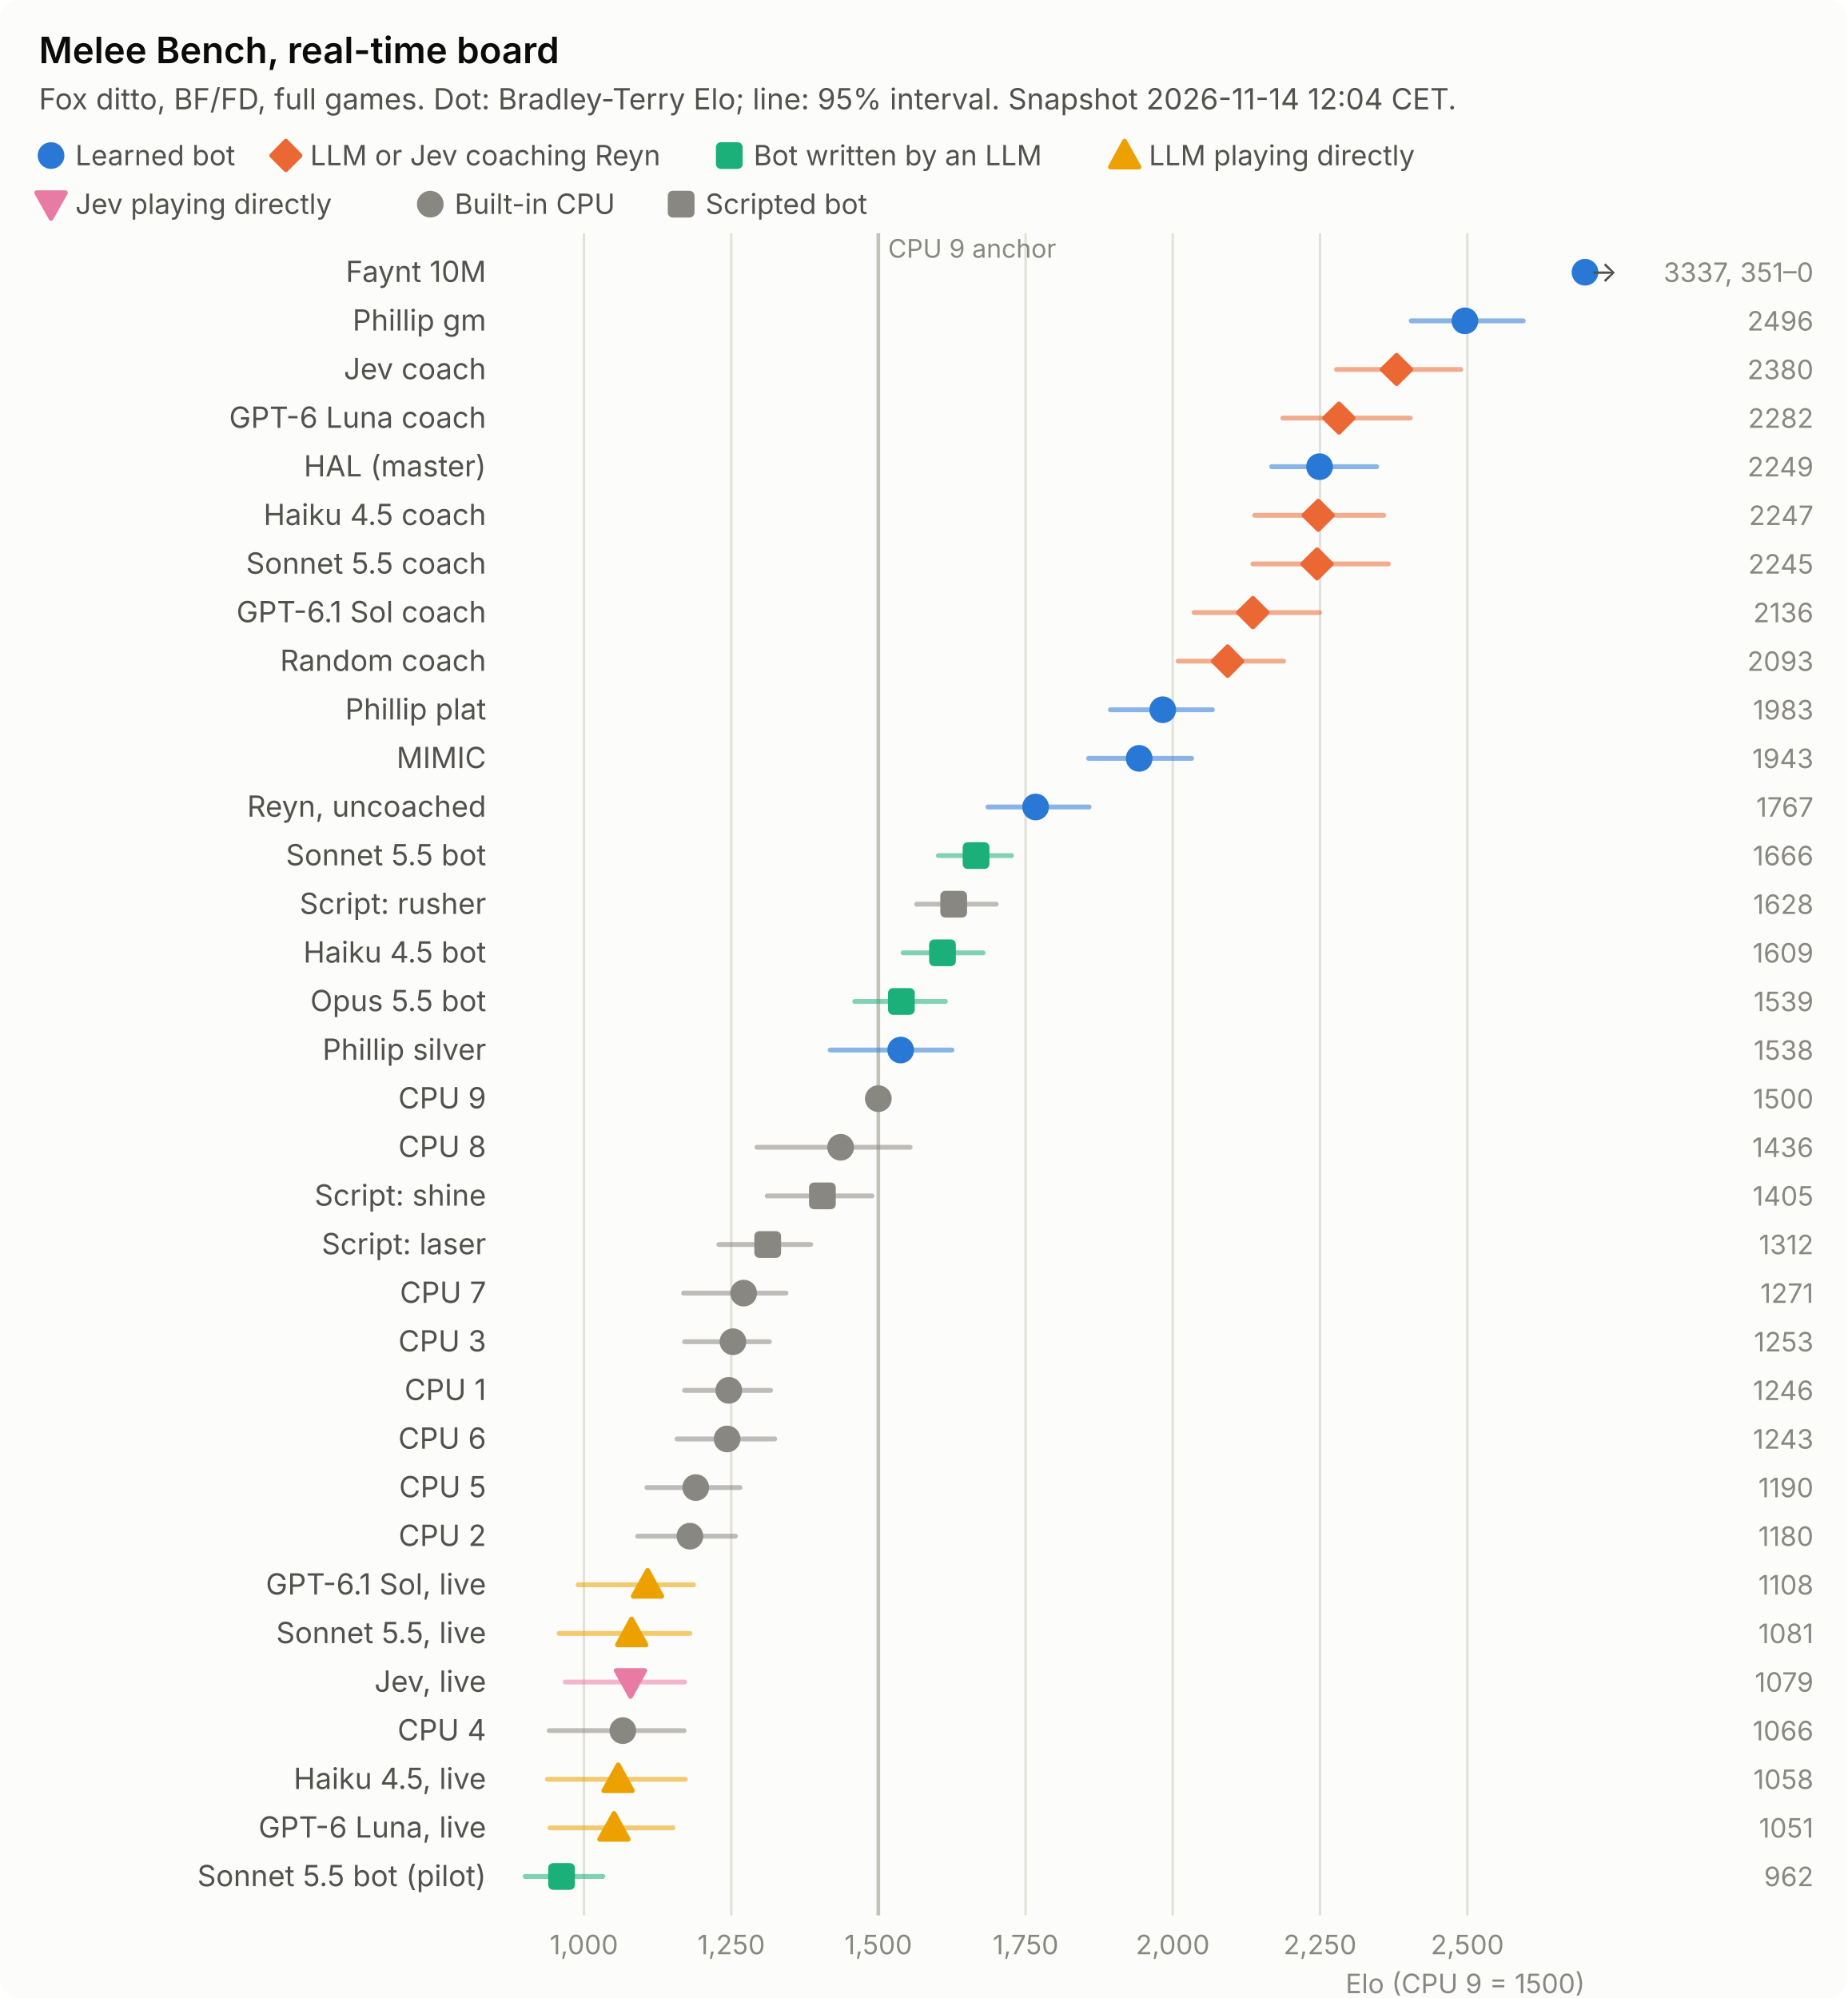
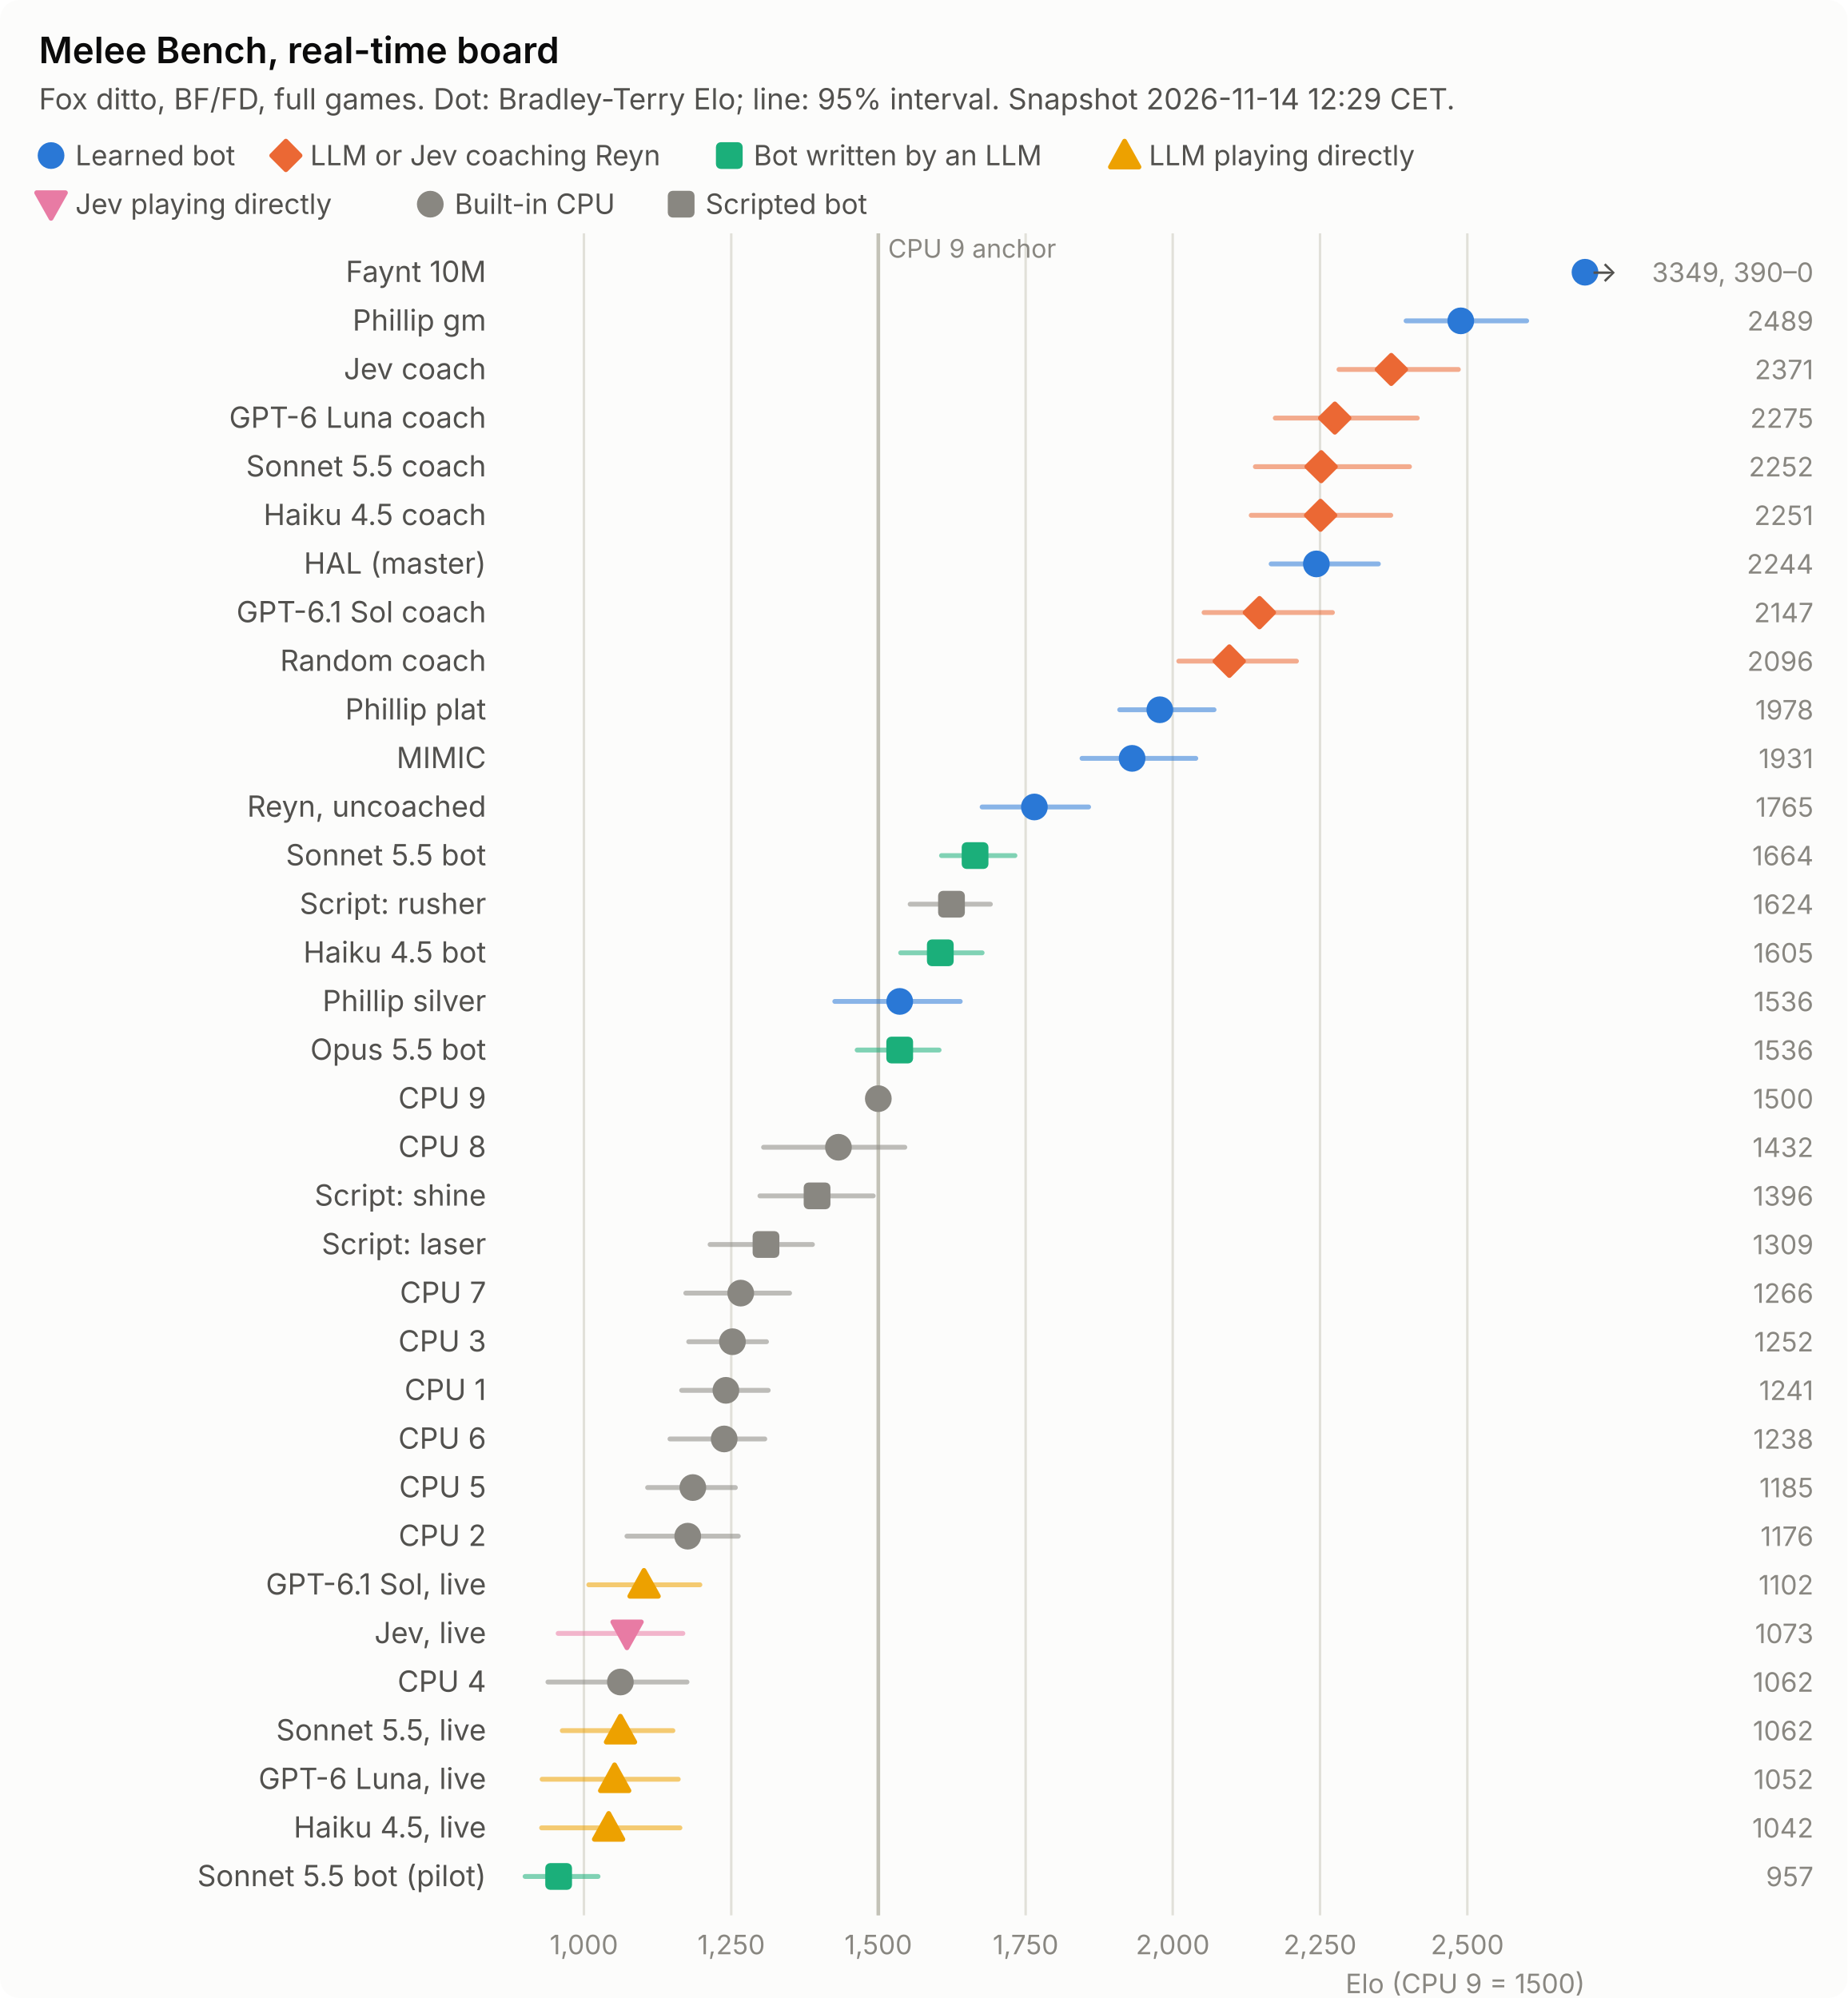
<svg xmlns="http://www.w3.org/2000/svg" viewBox="0 0 760 822" width="760" height="822" role="img" aria-label="Melee Bench, real-time board">
  <style>text{font-family:system-ui, -apple-system, "Segoe UI", sans-serif;font-variant-numeric:tabular-nums}.bg{fill:#fcfcfb}.ring{stroke:#fcfcfb}.t1{fill:#0b0b0b}.t2{fill:#52514e}.tm{fill:#898781}.grid{stroke:#e1e0d9}.axis{stroke:#c3c2b7}.band{fill:#52514e;fill-opacity:.09}.conn{stroke:#c3c2b7}.c-learned{fill:#2a78d6;stroke:#2a78d6}.c-coach{fill:#eb6834;stroke:#eb6834}.c-written{fill:#1baf7a;stroke:#1baf7a}.c-llm{fill:#eda100;stroke:#eda100}.c-jev{fill:#e87ba4;stroke:#e87ba4}.c-ref{fill:#898781;stroke:#898781}.ci{fill:none;stroke-width:2;stroke-linecap:round}.hollow{fill-opacity:0}@media (prefers-color-scheme: dark){.bg{fill:#1a1a19}.ring{stroke:#1a1a19}.t1{fill:#f0efec}.t2{fill:#c3c2b7}.tm{fill:#898781}.grid{stroke:#2c2c2a}.axis{stroke:#383835}.band{fill:#c3c2b7;fill-opacity:.10}.conn{stroke:#4a4a46}.c-learned{fill:#3987e5;stroke:#3987e5}.c-coach{fill:#d95926;stroke:#d95926}.c-written{fill:#199e70;stroke:#199e70}.c-llm{fill:#c98500;stroke:#c98500}.c-jev{fill:#d55181;stroke:#d55181}.c-ref{fill:#898781;stroke:#898781}}</style>
  <rect class="bg" x="0" y="0" width="760" height="822" rx="8" />
  <text x="16.0" y="26.0" class="t1" font-size="15" text-anchor="start" font-weight="600">Melee Bench, real-time board</text>
-   <text x="16.0" y="45.0" class="t2" font-size="12" text-anchor="start">Fox ditto, BF/FD, full games. Dot: Bradley-Terry Elo; line: 95% interval. Snapshot 2026-11-14 12:04 CET.</text>
+   <text x="16.0" y="45.0" class="t2" font-size="12" text-anchor="start">Fox ditto, BF/FD, full games. Dot: Bradley-Terry Elo; line: 95% interval. Snapshot 2026-11-14 12:29 CET.</text>
  <circle cx="21.0" cy="64.0" r="4.5" class="c-learned ring" stroke-width="2" />
  <text x="31.0" y="68.0" class="t2" font-size="11.5" text-anchor="start">Learned bot</text>
  <polygon points="117.6,58.1 123.4,64.0 117.6,69.8 111.8,64.0" class="c-coach ring" stroke-width="2" stroke-linejoin="round" />
  <text x="127.6" y="68.0" class="t2" font-size="11.5" text-anchor="start">LLM or Jev coaching Reyn</text>
  <rect x="295.5" y="59.5" width="9.0" height="9.0" rx="1" class="c-written ring" stroke-width="2" />
  <text x="310.0" y="68.0" class="t2" font-size="11.5" text-anchor="start">Bot written by an LLM</text>
  <polygon points="462.6,58.1 468.5,68.7 456.8,68.7" class="c-llm ring" stroke-width="2" stroke-linejoin="round" />
  <text x="472.6" y="68.0" class="t2" font-size="11.5" text-anchor="start">LLM playing directly</text>
  <polygon points="21.0,89.8 26.9,79.3 15.1,79.3" class="c-jev ring" stroke-width="2" stroke-linejoin="round" />
  <text x="31.0" y="88.0" class="t2" font-size="11.5" text-anchor="start">Jev playing directly</text>
  <circle cx="177.0" cy="84.0" r="4.5" class="c-ref ring" stroke-width="2" />
  <text x="187.0" y="88.0" class="t2" font-size="11.5" text-anchor="start">Built-in CPU</text>
  <rect x="275.7" y="79.5" width="9.0" height="9.0" rx="1" class="c-ref ring" stroke-width="2" />
  <text x="290.2" y="88.0" class="t2" font-size="11.5" text-anchor="start">Scripted bot</text>
  <line x1="240.2" x2="240.2" y1="96" y2="788" class="grid" stroke-width="1" />
  <text x="240.2" y="804.0" class="tm" font-size="11" text-anchor="middle">1,000</text>
  <line x1="300.8" x2="300.8" y1="96" y2="788" class="grid" stroke-width="1" />
  <text x="300.8" y="804.0" class="tm" font-size="11" text-anchor="middle">1,250</text>
  <line x1="361.3" x2="361.3" y1="96" y2="788" class="grid" stroke-width="1" />
  <text x="361.3" y="804.0" class="tm" font-size="11" text-anchor="middle">1,500</text>
  <line x1="421.9" x2="421.9" y1="96" y2="788" class="grid" stroke-width="1" />
  <text x="421.9" y="804.0" class="tm" font-size="11" text-anchor="middle">1,750</text>
  <line x1="482.4" x2="482.4" y1="96" y2="788" class="grid" stroke-width="1" />
  <text x="482.4" y="804.0" class="tm" font-size="11" text-anchor="middle">2,000</text>
  <line x1="543.0" x2="543.0" y1="96" y2="788" class="grid" stroke-width="1" />
  <text x="543.0" y="804.0" class="tm" font-size="11" text-anchor="middle">2,250</text>
  <line x1="603.6" x2="603.6" y1="96" y2="788" class="grid" stroke-width="1" />
  <text x="603.6" y="804.0" class="tm" font-size="11" text-anchor="middle">2,500</text>
  <text x="652.0" y="820.0" class="tm" font-size="11" text-anchor="end">Elo (CPU 9 = 1500)</text>
  <line x1="361.3" x2="361.3" y1="96" y2="788" class="axis" stroke-width="1.5" />
  <text x="365.3" y="106.0" class="tm" font-size="10.5" text-anchor="start">CPU 9 anchor</text>
  <text x="200.0" y="116.0" class="t2" font-size="12" text-anchor="end">Faynt 10M</text>
  <line x1="652.0" x2="652.0" y1="112.0" y2="112.0" class="ci c-learned" stroke-opacity=".55" />
  <circle cx="652.0" cy="112.0" r="4.5" class="c-learned ring" stroke-width="2" />
  <text x="654.0" y="116.0" class="t2" font-size="12" text-anchor="start">→</text>
-   <text x="746.0" y="116.0" class="tm" font-size="11" text-anchor="end">3337, 351–0</text>
+   <text x="746.0" y="116.0" class="tm" font-size="11" text-anchor="end">3349, 390–0</text>
  <text x="200.0" y="136.0" class="t2" font-size="12" text-anchor="end">Phillip gm</text>
-   <line x1="580.5" x2="626.6" y1="132.0" y2="132.0" class="ci c-learned" stroke-opacity=".55" />
-   <circle cx="602.6" cy="132.0" r="4.5" class="c-learned ring" stroke-width="2" />
-   <text x="746.0" y="136.0" class="tm" font-size="11" text-anchor="end">2496</text>
+   <line x1="578.4" x2="628.0" y1="132.0" y2="132.0" class="ci c-learned" stroke-opacity=".55" />
+   <circle cx="600.9" cy="132.0" r="4.5" class="c-learned ring" stroke-width="2" />
+   <text x="746.0" y="136.0" class="tm" font-size="11" text-anchor="end">2489</text>
  <text x="200.0" y="156.0" class="t2" font-size="12" text-anchor="end">Jev coach</text>
-   <line x1="549.8" x2="600.9" y1="152.0" y2="152.0" class="ci c-coach" stroke-opacity=".55" />
-   <polygon points="574.5,146.2 580.3,152.0 574.5,157.8 568.6,152.0" class="c-coach ring" stroke-width="2" stroke-linejoin="round" />
-   <text x="746.0" y="156.0" class="tm" font-size="11" text-anchor="end">2380</text>
+   <line x1="550.8" x2="599.9" y1="152.0" y2="152.0" class="ci c-coach" stroke-opacity=".55" />
+   <polygon points="572.3,146.2 578.2,152.0 572.3,157.8 566.5,152.0" class="c-coach ring" stroke-width="2" stroke-linejoin="round" />
+   <text x="746.0" y="156.0" class="tm" font-size="11" text-anchor="end">2371</text>
  <text x="200.0" y="176.0" class="t2" font-size="12" text-anchor="end">GPT-6 Luna coach</text>
-   <line x1="527.7" x2="580.1" y1="172.0" y2="172.0" class="ci c-coach" stroke-opacity=".55" />
-   <polygon points="550.8,166.2 556.6,172.0 550.8,177.8 544.9,172.0" class="c-coach ring" stroke-width="2" stroke-linejoin="round" />
-   <text x="746.0" y="176.0" class="tm" font-size="11" text-anchor="end">2282</text>
-   <text x="200.0" y="196.0" class="t2" font-size="12" text-anchor="end">HAL (master)</text>
-   <line x1="523.1" x2="566.3" y1="192.0" y2="192.0" class="ci c-learned" stroke-opacity=".55" />
-   <circle cx="542.8" cy="192.0" r="4.5" class="c-learned ring" stroke-width="2" />
-   <text x="746.0" y="196.0" class="tm" font-size="11" text-anchor="end">2249</text>
+   <line x1="524.6" x2="583.0" y1="172.0" y2="172.0" class="ci c-coach" stroke-opacity=".55" />
+   <polygon points="549.1,166.2 554.9,172.0 549.1,177.8 543.2,172.0" class="c-coach ring" stroke-width="2" stroke-linejoin="round" />
+   <text x="746.0" y="176.0" class="tm" font-size="11" text-anchor="end">2275</text>
+   <text x="200.0" y="196.0" class="t2" font-size="12" text-anchor="end">Sonnet 5.5 coach</text>
+   <line x1="516.4" x2="579.8" y1="192.0" y2="192.0" class="ci c-coach" stroke-opacity=".55" />
+   <polygon points="543.5,186.2 549.3,192.0 543.5,197.8 537.6,192.0" class="c-coach ring" stroke-width="2" stroke-linejoin="round" />
+   <text x="746.0" y="196.0" class="tm" font-size="11" text-anchor="end">2252</text>
  <text x="200.0" y="216.0" class="t2" font-size="12" text-anchor="end">Haiku 4.5 coach</text>
-   <line x1="516.1" x2="569.2" y1="212.0" y2="212.0" class="ci c-coach" stroke-opacity=".55" />
-   <polygon points="542.3,206.2 548.1,212.0 542.3,217.8 536.4,212.0" class="c-coach ring" stroke-width="2" stroke-linejoin="round" />
-   <text x="746.0" y="216.0" class="tm" font-size="11" text-anchor="end">2247</text>
-   <text x="200.0" y="236.0" class="t2" font-size="12" text-anchor="end">Sonnet 5.5 coach</text>
-   <line x1="515.4" x2="571.1" y1="232.0" y2="232.0" class="ci c-coach" stroke-opacity=".55" />
-   <polygon points="541.8,226.2 547.6,232.0 541.8,237.8 535.9,232.0" class="c-coach ring" stroke-width="2" stroke-linejoin="round" />
-   <text x="746.0" y="236.0" class="tm" font-size="11" text-anchor="end">2245</text>
+   <line x1="514.7" x2="572.1" y1="212.0" y2="212.0" class="ci c-coach" stroke-opacity=".55" />
+   <polygon points="543.2,206.2 549.1,212.0 543.2,217.8 537.4,212.0" class="c-coach ring" stroke-width="2" stroke-linejoin="round" />
+   <text x="746.0" y="216.0" class="tm" font-size="11" text-anchor="end">2251</text>
+   <text x="200.0" y="236.0" class="t2" font-size="12" text-anchor="end">HAL (master)</text>
+   <line x1="522.9" x2="567.0" y1="232.0" y2="232.0" class="ci c-learned" stroke-opacity=".55" />
+   <circle cx="541.5" cy="232.0" r="4.5" class="c-learned ring" stroke-width="2" />
+   <text x="746.0" y="236.0" class="tm" font-size="11" text-anchor="end">2244</text>
  <text x="200.0" y="256.0" class="t2" font-size="12" text-anchor="end">GPT-6.1 Sol coach</text>
-   <line x1="491.2" x2="542.8" y1="252.0" y2="252.0" class="ci c-coach" stroke-opacity=".55" />
-   <polygon points="515.4,246.2 521.2,252.0 515.4,257.9 509.5,252.0" class="c-coach ring" stroke-width="2" stroke-linejoin="round" />
-   <text x="746.0" y="256.0" class="tm" font-size="11" text-anchor="end">2136</text>
+   <line x1="495.3" x2="548.1" y1="252.0" y2="252.0" class="ci c-coach" stroke-opacity=".55" />
+   <polygon points="518.1,246.2 523.9,252.0 518.1,257.9 512.2,252.0" class="c-coach ring" stroke-width="2" stroke-linejoin="round" />
+   <text x="746.0" y="256.0" class="tm" font-size="11" text-anchor="end">2147</text>
  <text x="200.0" y="276.0" class="t2" font-size="12" text-anchor="end">Random coach</text>
-   <line x1="484.6" x2="528.0" y1="272.0" y2="272.0" class="ci c-coach" stroke-opacity=".55" />
-   <polygon points="505.0,266.1 510.8,272.0 505.0,277.9 499.1,272.0" class="c-coach ring" stroke-width="2" stroke-linejoin="round" />
-   <text x="746.0" y="276.0" class="tm" font-size="11" text-anchor="end">2093</text>
+   <line x1="484.9" x2="533.3" y1="272.0" y2="272.0" class="ci c-coach" stroke-opacity=".55" />
+   <polygon points="505.7,266.1 511.5,272.0 505.7,277.9 499.8,272.0" class="c-coach ring" stroke-width="2" stroke-linejoin="round" />
+   <text x="746.0" y="276.0" class="tm" font-size="11" text-anchor="end">2096</text>
  <text x="200.0" y="296.0" class="t2" font-size="12" text-anchor="end">Phillip plat</text>
-   <line x1="456.8" x2="498.7" y1="292.0" y2="292.0" class="ci c-learned" stroke-opacity=".55" />
-   <circle cx="478.3" cy="292.0" r="4.5" class="c-learned ring" stroke-width="2" />
-   <text x="746.0" y="296.0" class="tm" font-size="11" text-anchor="end">1983</text>
+   <line x1="460.6" x2="499.4" y1="292.0" y2="292.0" class="ci c-learned" stroke-opacity=".55" />
+   <circle cx="477.1" cy="292.0" r="4.5" class="c-learned ring" stroke-width="2" />
+   <text x="746.0" y="296.0" class="tm" font-size="11" text-anchor="end">1978</text>
  <text x="200.0" y="316.0" class="t2" font-size="12" text-anchor="end">MIMIC</text>
-   <line x1="447.8" x2="490.2" y1="312.0" y2="312.0" class="ci c-learned" stroke-opacity=".55" />
-   <circle cx="468.6" cy="312.0" r="4.5" class="c-learned ring" stroke-width="2" />
-   <text x="746.0" y="316.0" class="tm" font-size="11" text-anchor="end">1943</text>
+   <line x1="445.1" x2="491.9" y1="312.0" y2="312.0" class="ci c-learned" stroke-opacity=".55" />
+   <circle cx="465.7" cy="312.0" r="4.5" class="c-learned ring" stroke-width="2" />
+   <text x="746.0" y="316.0" class="tm" font-size="11" text-anchor="end">1931</text>
  <text x="200.0" y="336.0" class="t2" font-size="12" text-anchor="end">Reyn, uncoached</text>
-   <line x1="406.4" x2="448.0" y1="332.0" y2="332.0" class="ci c-learned" stroke-opacity=".55" />
-   <circle cx="426.0" cy="332.0" r="4.5" class="c-learned ring" stroke-width="2" />
-   <text x="746.0" y="336.0" class="tm" font-size="11" text-anchor="end">1767</text>
+   <line x1="404.0" x2="447.8" y1="332.0" y2="332.0" class="ci c-learned" stroke-opacity=".55" />
+   <circle cx="425.5" cy="332.0" r="4.5" class="c-learned ring" stroke-width="2" />
+   <text x="746.0" y="336.0" class="tm" font-size="11" text-anchor="end">1765</text>
  <text x="200.0" y="356.0" class="t2" font-size="12" text-anchor="end">Sonnet 5.5 bot</text>
-   <line x1="386.0" x2="416.1" y1="352.0" y2="352.0" class="ci c-written" stroke-opacity=".55" />
-   <rect x="397.0" y="347.5" width="9.0" height="9.0" rx="1" class="c-written ring" stroke-width="2" />
-   <text x="746.0" y="356.0" class="tm" font-size="11" text-anchor="end">1666</text>
+   <line x1="387.3" x2="417.5" y1="352.0" y2="352.0" class="ci c-written" stroke-opacity=".55" />
+   <rect x="396.6" y="347.5" width="9.0" height="9.0" rx="1" class="c-written ring" stroke-width="2" />
+   <text x="746.0" y="356.0" class="tm" font-size="11" text-anchor="end">1664</text>
  <text x="200.0" y="376.0" class="t2" font-size="12" text-anchor="end">Script: rusher</text>
-   <line x1="377.1" x2="409.8" y1="372.0" y2="372.0" class="ci c-ref" stroke-opacity=".55" />
-   <rect x="387.8" y="367.5" width="9.0" height="9.0" rx="1" class="c-ref ring" stroke-width="2" />
-   <text x="746.0" y="376.0" class="tm" font-size="11" text-anchor="end">1628</text>
+   <line x1="374.4" x2="407.4" y1="372.0" y2="372.0" class="ci c-ref" stroke-opacity=".55" />
+   <rect x="386.9" y="367.5" width="9.0" height="9.0" rx="1" class="c-ref ring" stroke-width="2" />
+   <text x="746.0" y="376.0" class="tm" font-size="11" text-anchor="end">1624</text>
  <text x="200.0" y="396.0" class="t2" font-size="12" text-anchor="end">Haiku 4.5 bot</text>
-   <line x1="371.5" x2="404.4" y1="392.0" y2="392.0" class="ci c-written" stroke-opacity=".55" />
-   <rect x="383.2" y="387.5" width="9.0" height="9.0" rx="1" class="c-written ring" stroke-width="2" />
-   <text x="746.0" y="396.0" class="tm" font-size="11" text-anchor="end">1609</text>
-   <text x="200.0" y="416.0" class="t2" font-size="12" text-anchor="end">Opus 5.5 bot</text>
-   <line x1="351.6" x2="388.9" y1="412.0" y2="412.0" class="ci c-written" stroke-opacity=".55" />
-   <rect x="366.3" y="407.5" width="9.0" height="9.0" rx="1" class="c-written ring" stroke-width="2" />
-   <text x="746.0" y="416.0" class="tm" font-size="11" text-anchor="end">1539</text>
-   <text x="200.0" y="436.0" class="t2" font-size="12" text-anchor="end">Phillip silver</text>
-   <line x1="341.5" x2="391.6" y1="432.0" y2="432.0" class="ci c-learned" stroke-opacity=".55" />
-   <circle cx="370.5" cy="432.0" r="4.5" class="c-learned ring" stroke-width="2" />
-   <text x="746.0" y="436.0" class="tm" font-size="11" text-anchor="end">1538</text>
+   <line x1="370.5" x2="404.0" y1="392.0" y2="392.0" class="ci c-written" stroke-opacity=".55" />
+   <rect x="382.3" y="387.5" width="9.0" height="9.0" rx="1" class="c-written ring" stroke-width="2" />
+   <text x="746.0" y="396.0" class="tm" font-size="11" text-anchor="end">1605</text>
+   <text x="200.0" y="416.0" class="t2" font-size="12" text-anchor="end">Phillip silver</text>
+   <line x1="343.4" x2="395.0" y1="412.0" y2="412.0" class="ci c-learned" stroke-opacity=".55" />
+   <circle cx="370.1" cy="412.0" r="4.5" class="c-learned ring" stroke-width="2" />
+   <text x="746.0" y="416.0" class="tm" font-size="11" text-anchor="end">1536</text>
+   <text x="200.0" y="436.0" class="t2" font-size="12" text-anchor="end">Opus 5.5 bot</text>
+   <line x1="352.6" x2="386.3" y1="432.0" y2="432.0" class="ci c-written" stroke-opacity=".55" />
+   <rect x="365.6" y="427.5" width="9.0" height="9.0" rx="1" class="c-written ring" stroke-width="2" />
+   <text x="746.0" y="436.0" class="tm" font-size="11" text-anchor="end">1536</text>
  <text x="200.0" y="456.0" class="t2" font-size="12" text-anchor="end">CPU 9</text>
  <line x1="361.3" x2="361.3" y1="452.0" y2="452.0" class="ci c-ref" stroke-opacity=".55" />
  <circle cx="361.3" cy="452.0" r="4.5" class="c-ref ring" stroke-width="2" />
  <text x="746.0" y="456.0" class="tm" font-size="11" text-anchor="end">1500</text>
  <text x="200.0" y="476.0" class="t2" font-size="12" text-anchor="end">CPU 8</text>
-   <line x1="311.4" x2="374.4" y1="472.0" y2="472.0" class="ci c-ref" stroke-opacity=".55" />
-   <circle cx="345.8" cy="472.0" r="4.5" class="c-ref ring" stroke-width="2" />
-   <text x="746.0" y="476.0" class="tm" font-size="11" text-anchor="end">1436</text>
+   <line x1="314.1" x2="372.2" y1="472.0" y2="472.0" class="ci c-ref" stroke-opacity=".55" />
+   <circle cx="344.9" cy="472.0" r="4.5" class="c-ref ring" stroke-width="2" />
+   <text x="746.0" y="476.0" class="tm" font-size="11" text-anchor="end">1432</text>
  <text x="200.0" y="496.0" class="t2" font-size="12" text-anchor="end">Script: shine</text>
-   <line x1="315.6" x2="358.7" y1="492.0" y2="492.0" class="ci c-ref" stroke-opacity=".55" />
-   <rect x="333.8" y="487.5" width="9.0" height="9.0" rx="1" class="c-ref ring" stroke-width="2" />
-   <text x="746.0" y="496.0" class="tm" font-size="11" text-anchor="end">1405</text>
+   <line x1="312.6" x2="359.2" y1="492.0" y2="492.0" class="ci c-ref" stroke-opacity=".55" />
+   <rect x="331.6" y="487.5" width="9.0" height="9.0" rx="1" class="c-ref ring" stroke-width="2" />
+   <text x="746.0" y="496.0" class="tm" font-size="11" text-anchor="end">1396</text>
  <text x="200.0" y="516.0" class="t2" font-size="12" text-anchor="end">Script: laser</text>
-   <line x1="295.7" x2="333.5" y1="512.0" y2="512.0" class="ci c-ref" stroke-opacity=".55" />
-   <rect x="311.3" y="507.5" width="9.0" height="9.0" rx="1" class="c-ref ring" stroke-width="2" />
-   <text x="746.0" y="516.0" class="tm" font-size="11" text-anchor="end">1312</text>
+   <line x1="292.1" x2="334.2" y1="512.0" y2="512.0" class="ci c-ref" stroke-opacity=".55" />
+   <rect x="310.6" y="507.5" width="9.0" height="9.0" rx="1" class="c-ref ring" stroke-width="2" />
+   <text x="746.0" y="516.0" class="tm" font-size="11" text-anchor="end">1309</text>
  <text x="200.0" y="536.0" class="t2" font-size="12" text-anchor="end">CPU 7</text>
-   <line x1="281.2" x2="323.3" y1="532.0" y2="532.0" class="ci c-ref" stroke-opacity=".55" />
-   <circle cx="305.9" cy="532.0" r="4.5" class="c-ref ring" stroke-width="2" />
-   <text x="746.0" y="536.0" class="tm" font-size="11" text-anchor="end">1271</text>
+   <line x1="282.1" x2="324.8" y1="532.0" y2="532.0" class="ci c-ref" stroke-opacity=".55" />
+   <circle cx="304.7" cy="532.0" r="4.5" class="c-ref ring" stroke-width="2" />
+   <text x="746.0" y="536.0" class="tm" font-size="11" text-anchor="end">1266</text>
  <text x="200.0" y="556.0" class="t2" font-size="12" text-anchor="end">CPU 3</text>
-   <line x1="281.6" x2="316.5" y1="552.0" y2="552.0" class="ci c-ref" stroke-opacity=".55" />
-   <circle cx="301.5" cy="552.0" r="4.5" class="c-ref ring" stroke-width="2" />
-   <text x="746.0" y="556.0" class="tm" font-size="11" text-anchor="end">1253</text>
+   <line x1="283.3" x2="315.3" y1="552.0" y2="552.0" class="ci c-ref" stroke-opacity=".55" />
+   <circle cx="301.3" cy="552.0" r="4.5" class="c-ref ring" stroke-width="2" />
+   <text x="746.0" y="556.0" class="tm" font-size="11" text-anchor="end">1252</text>
  <text x="200.0" y="576.0" class="t2" font-size="12" text-anchor="end">CPU 1</text>
-   <line x1="281.6" x2="317.0" y1="572.0" y2="572.0" class="ci c-ref" stroke-opacity=".55" />
-   <circle cx="299.8" cy="572.0" r="4.5" class="c-ref ring" stroke-width="2" />
-   <text x="746.0" y="576.0" class="tm" font-size="11" text-anchor="end">1246</text>
+   <line x1="280.4" x2="316.0" y1="572.0" y2="572.0" class="ci c-ref" stroke-opacity=".55" />
+   <circle cx="298.6" cy="572.0" r="4.5" class="c-ref ring" stroke-width="2" />
+   <text x="746.0" y="576.0" class="tm" font-size="11" text-anchor="end">1241</text>
  <text x="200.0" y="596.0" class="t2" font-size="12" text-anchor="end">CPU 6</text>
-   <line x1="278.5" x2="318.7" y1="592.0" y2="592.0" class="ci c-ref" stroke-opacity=".55" />
-   <circle cx="299.1" cy="592.0" r="4.5" class="c-ref ring" stroke-width="2" />
-   <text x="746.0" y="596.0" class="tm" font-size="11" text-anchor="end">1243</text>
+   <line x1="275.6" x2="314.6" y1="592.0" y2="592.0" class="ci c-ref" stroke-opacity=".55" />
+   <circle cx="297.9" cy="592.0" r="4.5" class="c-ref ring" stroke-width="2" />
+   <text x="746.0" y="596.0" class="tm" font-size="11" text-anchor="end">1238</text>
  <text x="200.0" y="616.0" class="t2" font-size="12" text-anchor="end">CPU 5</text>
-   <line x1="266.1" x2="304.4" y1="612.0" y2="612.0" class="ci c-ref" stroke-opacity=".55" />
-   <circle cx="286.2" cy="612.0" r="4.5" class="c-ref ring" stroke-width="2" />
-   <text x="746.0" y="616.0" class="tm" font-size="11" text-anchor="end">1190</text>
+   <line x1="266.4" x2="302.5" y1="612.0" y2="612.0" class="ci c-ref" stroke-opacity=".55" />
+   <circle cx="285.0" cy="612.0" r="4.5" class="c-ref ring" stroke-width="2" />
+   <text x="746.0" y="616.0" class="tm" font-size="11" text-anchor="end">1185</text>
  <text x="200.0" y="636.0" class="t2" font-size="12" text-anchor="end">CPU 2</text>
-   <line x1="262.3" x2="302.5" y1="632.0" y2="632.0" class="ci c-ref" stroke-opacity=".55" />
-   <circle cx="283.8" cy="632.0" r="4.5" class="c-ref ring" stroke-width="2" />
-   <text x="746.0" y="636.0" class="tm" font-size="11" text-anchor="end">1180</text>
+   <line x1="257.9" x2="303.7" y1="632.0" y2="632.0" class="ci c-ref" stroke-opacity=".55" />
+   <circle cx="282.9" cy="632.0" r="4.5" class="c-ref ring" stroke-width="2" />
+   <text x="746.0" y="636.0" class="tm" font-size="11" text-anchor="end">1176</text>
  <text x="200.0" y="656.0" class="t2" font-size="12" text-anchor="end">GPT-6.1 Sol, live</text>
-   <line x1="237.8" x2="285.3" y1="652.0" y2="652.0" class="ci c-llm" stroke-opacity=".55" />
-   <polygon points="266.4,646.1 272.2,656.7 260.5,656.7" class="c-llm ring" stroke-width="2" stroke-linejoin="round" />
-   <text x="746.0" y="656.0" class="tm" font-size="11" text-anchor="end">1108</text>
-   <text x="200.0" y="676.0" class="t2" font-size="12" text-anchor="end">Sonnet 5.5, live</text>
-   <line x1="230.0" x2="283.8" y1="672.0" y2="672.0" class="ci c-llm" stroke-opacity=".55" />
-   <polygon points="259.8,666.1 265.7,676.7 254.0,676.7" class="c-llm ring" stroke-width="2" stroke-linejoin="round" />
-   <text x="746.0" y="676.0" class="tm" font-size="11" text-anchor="end">1081</text>
-   <text x="200.0" y="696.0" class="t2" font-size="12" text-anchor="end">Jev, live</text>
-   <line x1="232.5" x2="281.6" y1="692.0" y2="692.0" class="ci c-jev" stroke-opacity=".55" />
-   <polygon points="259.4,697.9 265.2,687.3 253.5,687.3" class="c-jev ring" stroke-width="2" stroke-linejoin="round" />
-   <text x="746.0" y="696.0" class="tm" font-size="11" text-anchor="end">1079</text>
-   <text x="200.0" y="716.0" class="t2" font-size="12" text-anchor="end">CPU 4</text>
-   <line x1="225.9" x2="281.4" y1="712.0" y2="712.0" class="ci c-ref" stroke-opacity=".55" />
-   <circle cx="256.2" cy="712.0" r="4.5" class="c-ref ring" stroke-width="2" />
-   <text x="746.0" y="716.0" class="tm" font-size="11" text-anchor="end">1066</text>
-   <text x="200.0" y="736.0" class="t2" font-size="12" text-anchor="end">Haiku 4.5, live</text>
-   <line x1="225.2" x2="281.9" y1="732.0" y2="732.0" class="ci c-llm" stroke-opacity=".55" />
-   <polygon points="254.3,726.1 260.1,736.7 248.4,736.7" class="c-llm ring" stroke-width="2" stroke-linejoin="round" />
-   <text x="746.0" y="736.0" class="tm" font-size="11" text-anchor="end">1058</text>
-   <text x="200.0" y="756.0" class="t2" font-size="12" text-anchor="end">GPT-6 Luna, live</text>
-   <line x1="226.2" x2="276.8" y1="752.0" y2="752.0" class="ci c-llm" stroke-opacity=".55" />
-   <polygon points="252.6,746.1 258.4,756.7 246.7,756.7" class="c-llm ring" stroke-width="2" stroke-linejoin="round" />
-   <text x="746.0" y="756.0" class="tm" font-size="11" text-anchor="end">1051</text>
+   <line x1="242.2" x2="287.9" y1="652.0" y2="652.0" class="ci c-llm" stroke-opacity=".55" />
+   <polygon points="264.9,646.1 270.8,656.7 259.1,656.7" class="c-llm ring" stroke-width="2" stroke-linejoin="round" />
+   <text x="746.0" y="656.0" class="tm" font-size="11" text-anchor="end">1102</text>
+   <text x="200.0" y="676.0" class="t2" font-size="12" text-anchor="end">Jev, live</text>
+   <line x1="229.6" x2="280.9" y1="672.0" y2="672.0" class="ci c-jev" stroke-opacity=".55" />
+   <polygon points="257.9,677.9 263.8,667.3 252.1,667.3" class="c-jev ring" stroke-width="2" stroke-linejoin="round" />
+   <text x="746.0" y="676.0" class="tm" font-size="11" text-anchor="end">1073</text>
+   <text x="200.0" y="696.0" class="t2" font-size="12" text-anchor="end">CPU 4</text>
+   <line x1="225.4" x2="282.6" y1="692.0" y2="692.0" class="ci c-ref" stroke-opacity=".55" />
+   <circle cx="255.2" cy="692.0" r="4.5" class="c-ref ring" stroke-width="2" />
+   <text x="746.0" y="696.0" class="tm" font-size="11" text-anchor="end">1062</text>
+   <text x="200.0" y="716.0" class="t2" font-size="12" text-anchor="end">Sonnet 5.5, live</text>
+   <line x1="231.3" x2="276.8" y1="712.0" y2="712.0" class="ci c-llm" stroke-opacity=".55" />
+   <polygon points="255.2,706.1 261.1,716.7 249.4,716.7" class="c-llm ring" stroke-width="2" stroke-linejoin="round" />
+   <text x="746.0" y="716.0" class="tm" font-size="11" text-anchor="end">1062</text>
+   <text x="200.0" y="736.0" class="t2" font-size="12" text-anchor="end">GPT-6 Luna, live</text>
+   <line x1="223.0" x2="279.0" y1="732.0" y2="732.0" class="ci c-llm" stroke-opacity=".55" />
+   <polygon points="252.8,726.1 258.7,736.7 247.0,736.7" class="c-llm ring" stroke-width="2" stroke-linejoin="round" />
+   <text x="746.0" y="736.0" class="tm" font-size="11" text-anchor="end">1052</text>
+   <text x="200.0" y="756.0" class="t2" font-size="12" text-anchor="end">Haiku 4.5, live</text>
+   <line x1="222.8" x2="279.7" y1="752.0" y2="752.0" class="ci c-llm" stroke-opacity=".55" />
+   <polygon points="250.4,746.1 256.2,756.7 244.5,756.7" class="c-llm ring" stroke-width="2" stroke-linejoin="round" />
+   <text x="746.0" y="756.0" class="tm" font-size="11" text-anchor="end">1042</text>
  <text x="200.0" y="776.0" class="t2" font-size="12" text-anchor="end">Sonnet 5.5 bot (pilot)</text>
-   <line x1="216.0" x2="248.0" y1="772.0" y2="772.0" class="ci c-written" stroke-opacity=".55" />
-   <rect x="226.5" y="767.5" width="9.0" height="9.0" rx="1" class="c-written ring" stroke-width="2" />
-   <text x="746.0" y="776.0" class="tm" font-size="11" text-anchor="end">962</text>
+   <line x1="216.0" x2="246.0" y1="772.0" y2="772.0" class="ci c-written" stroke-opacity=".55" />
+   <rect x="225.3" y="767.5" width="9.0" height="9.0" rx="1" class="c-written ring" stroke-width="2" />
+   <text x="746.0" y="776.0" class="tm" font-size="11" text-anchor="end">957</text>
</svg>
